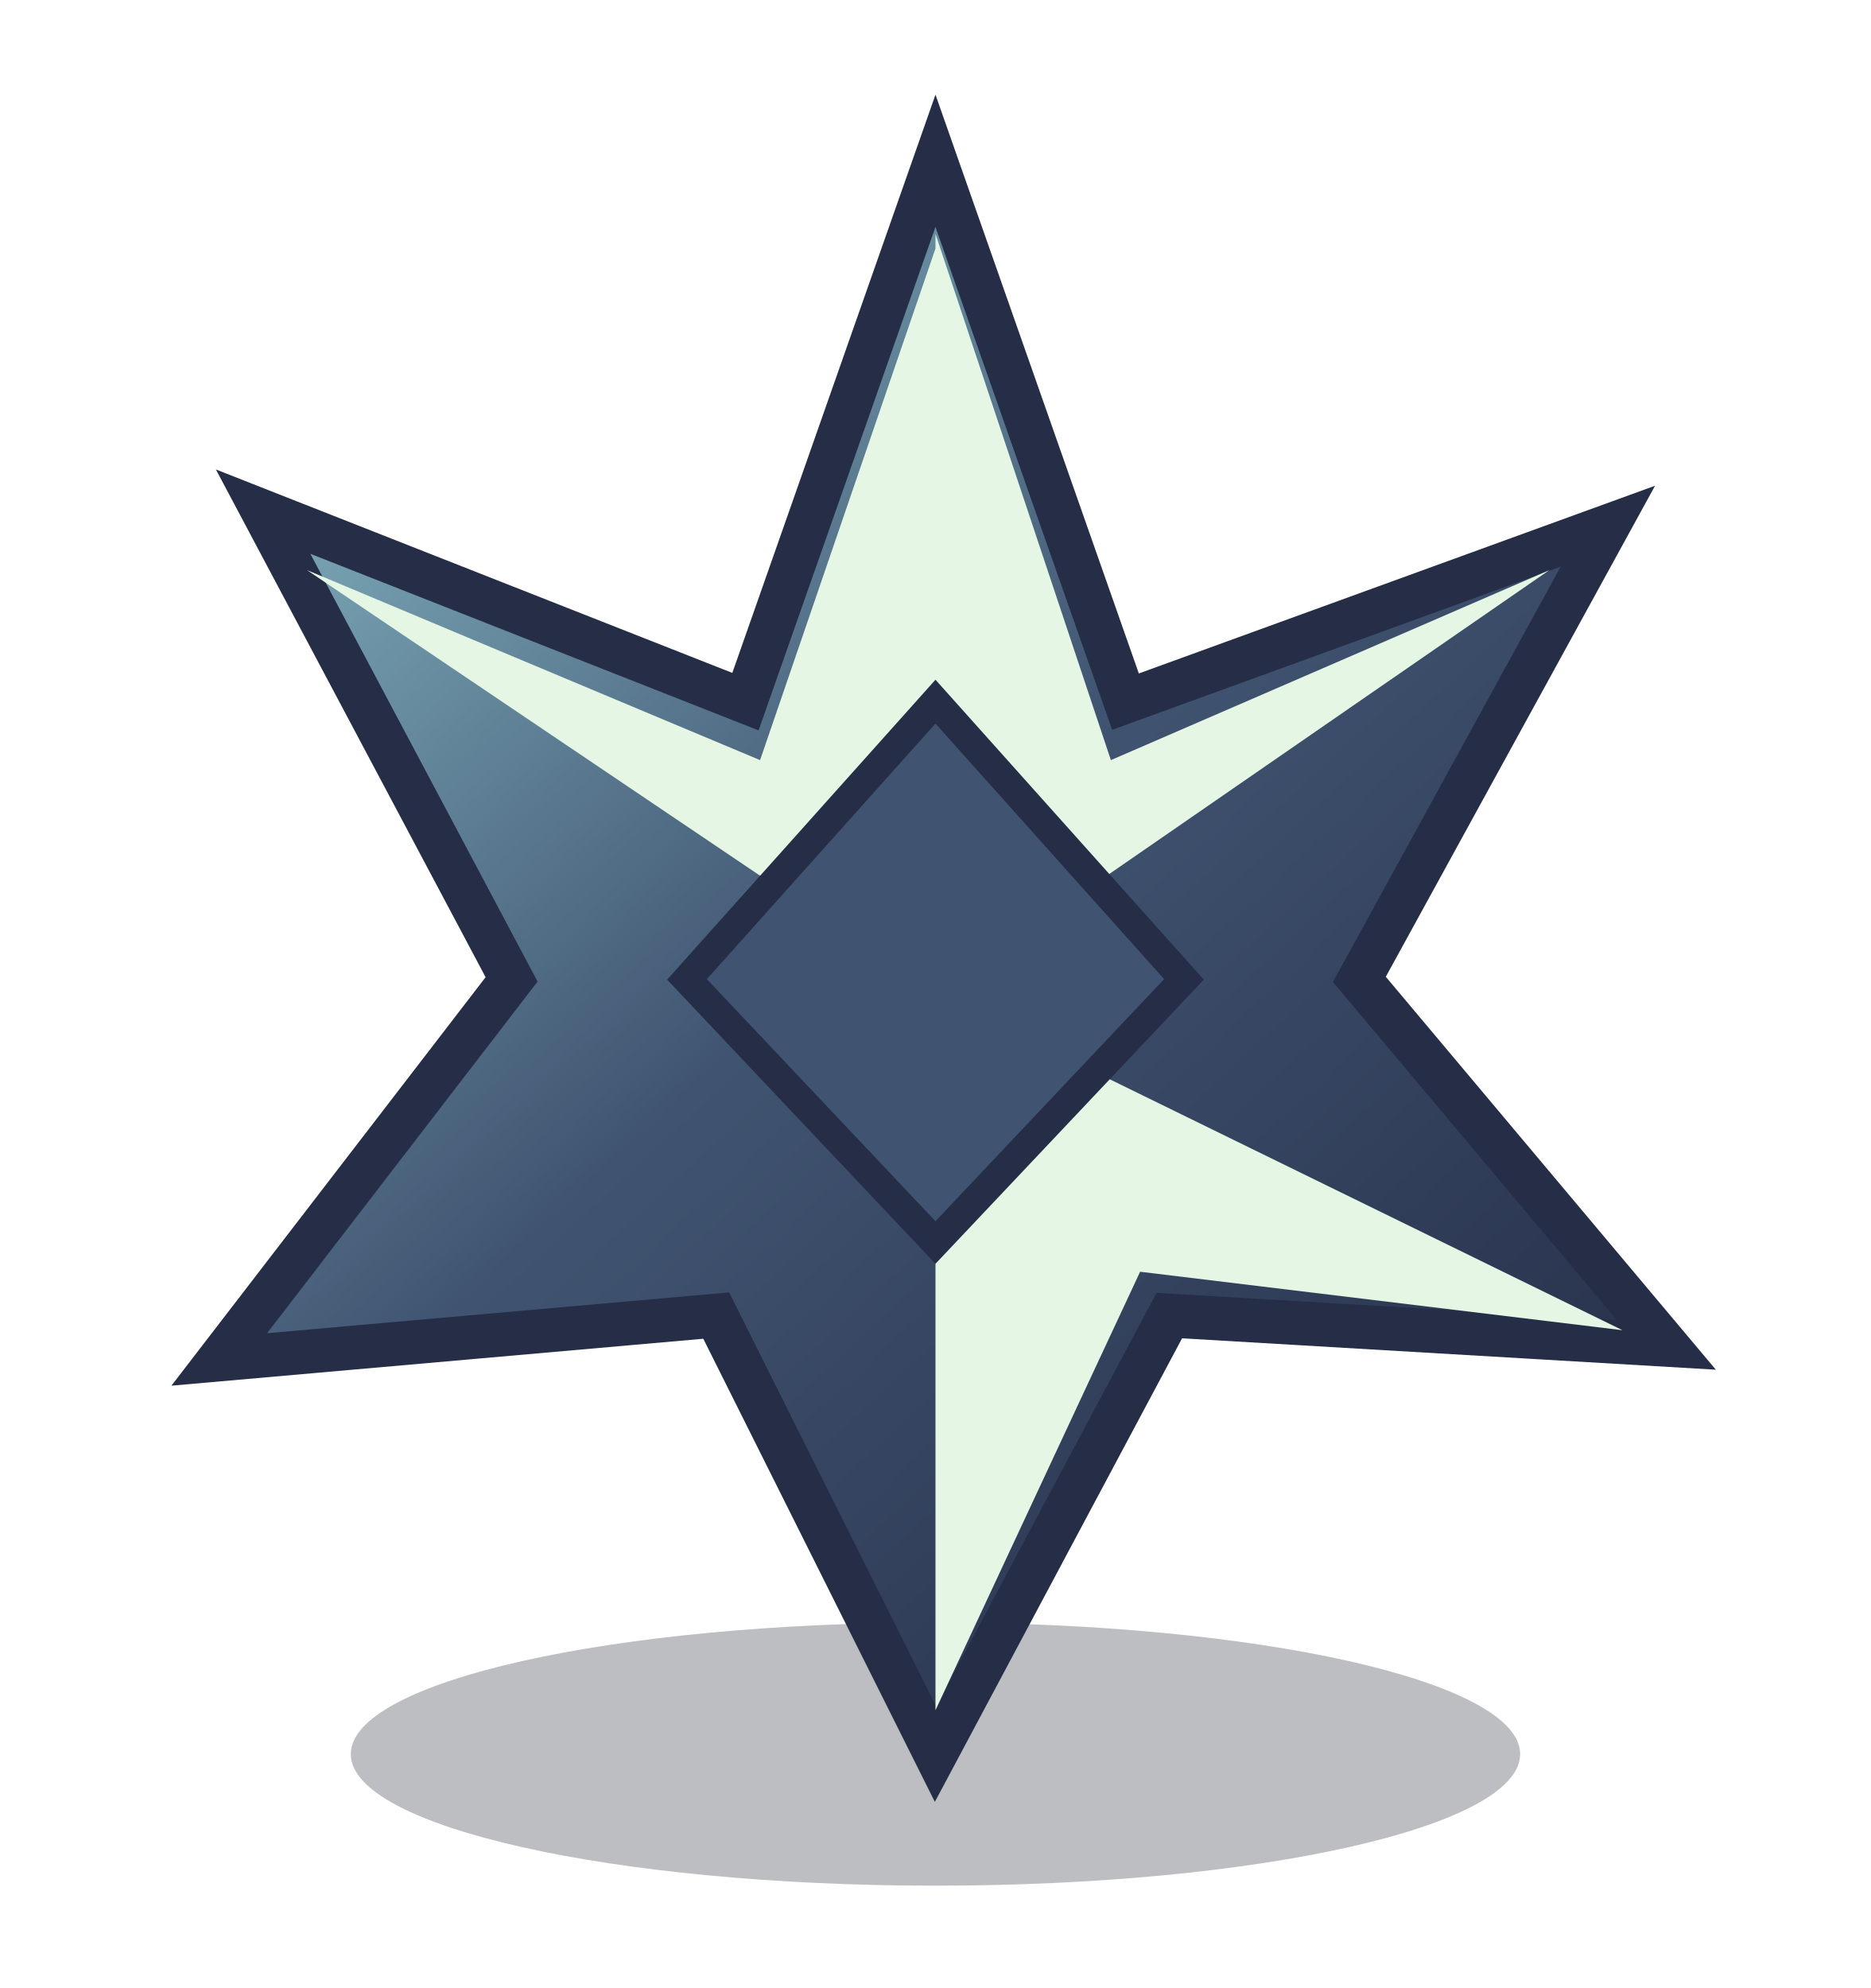
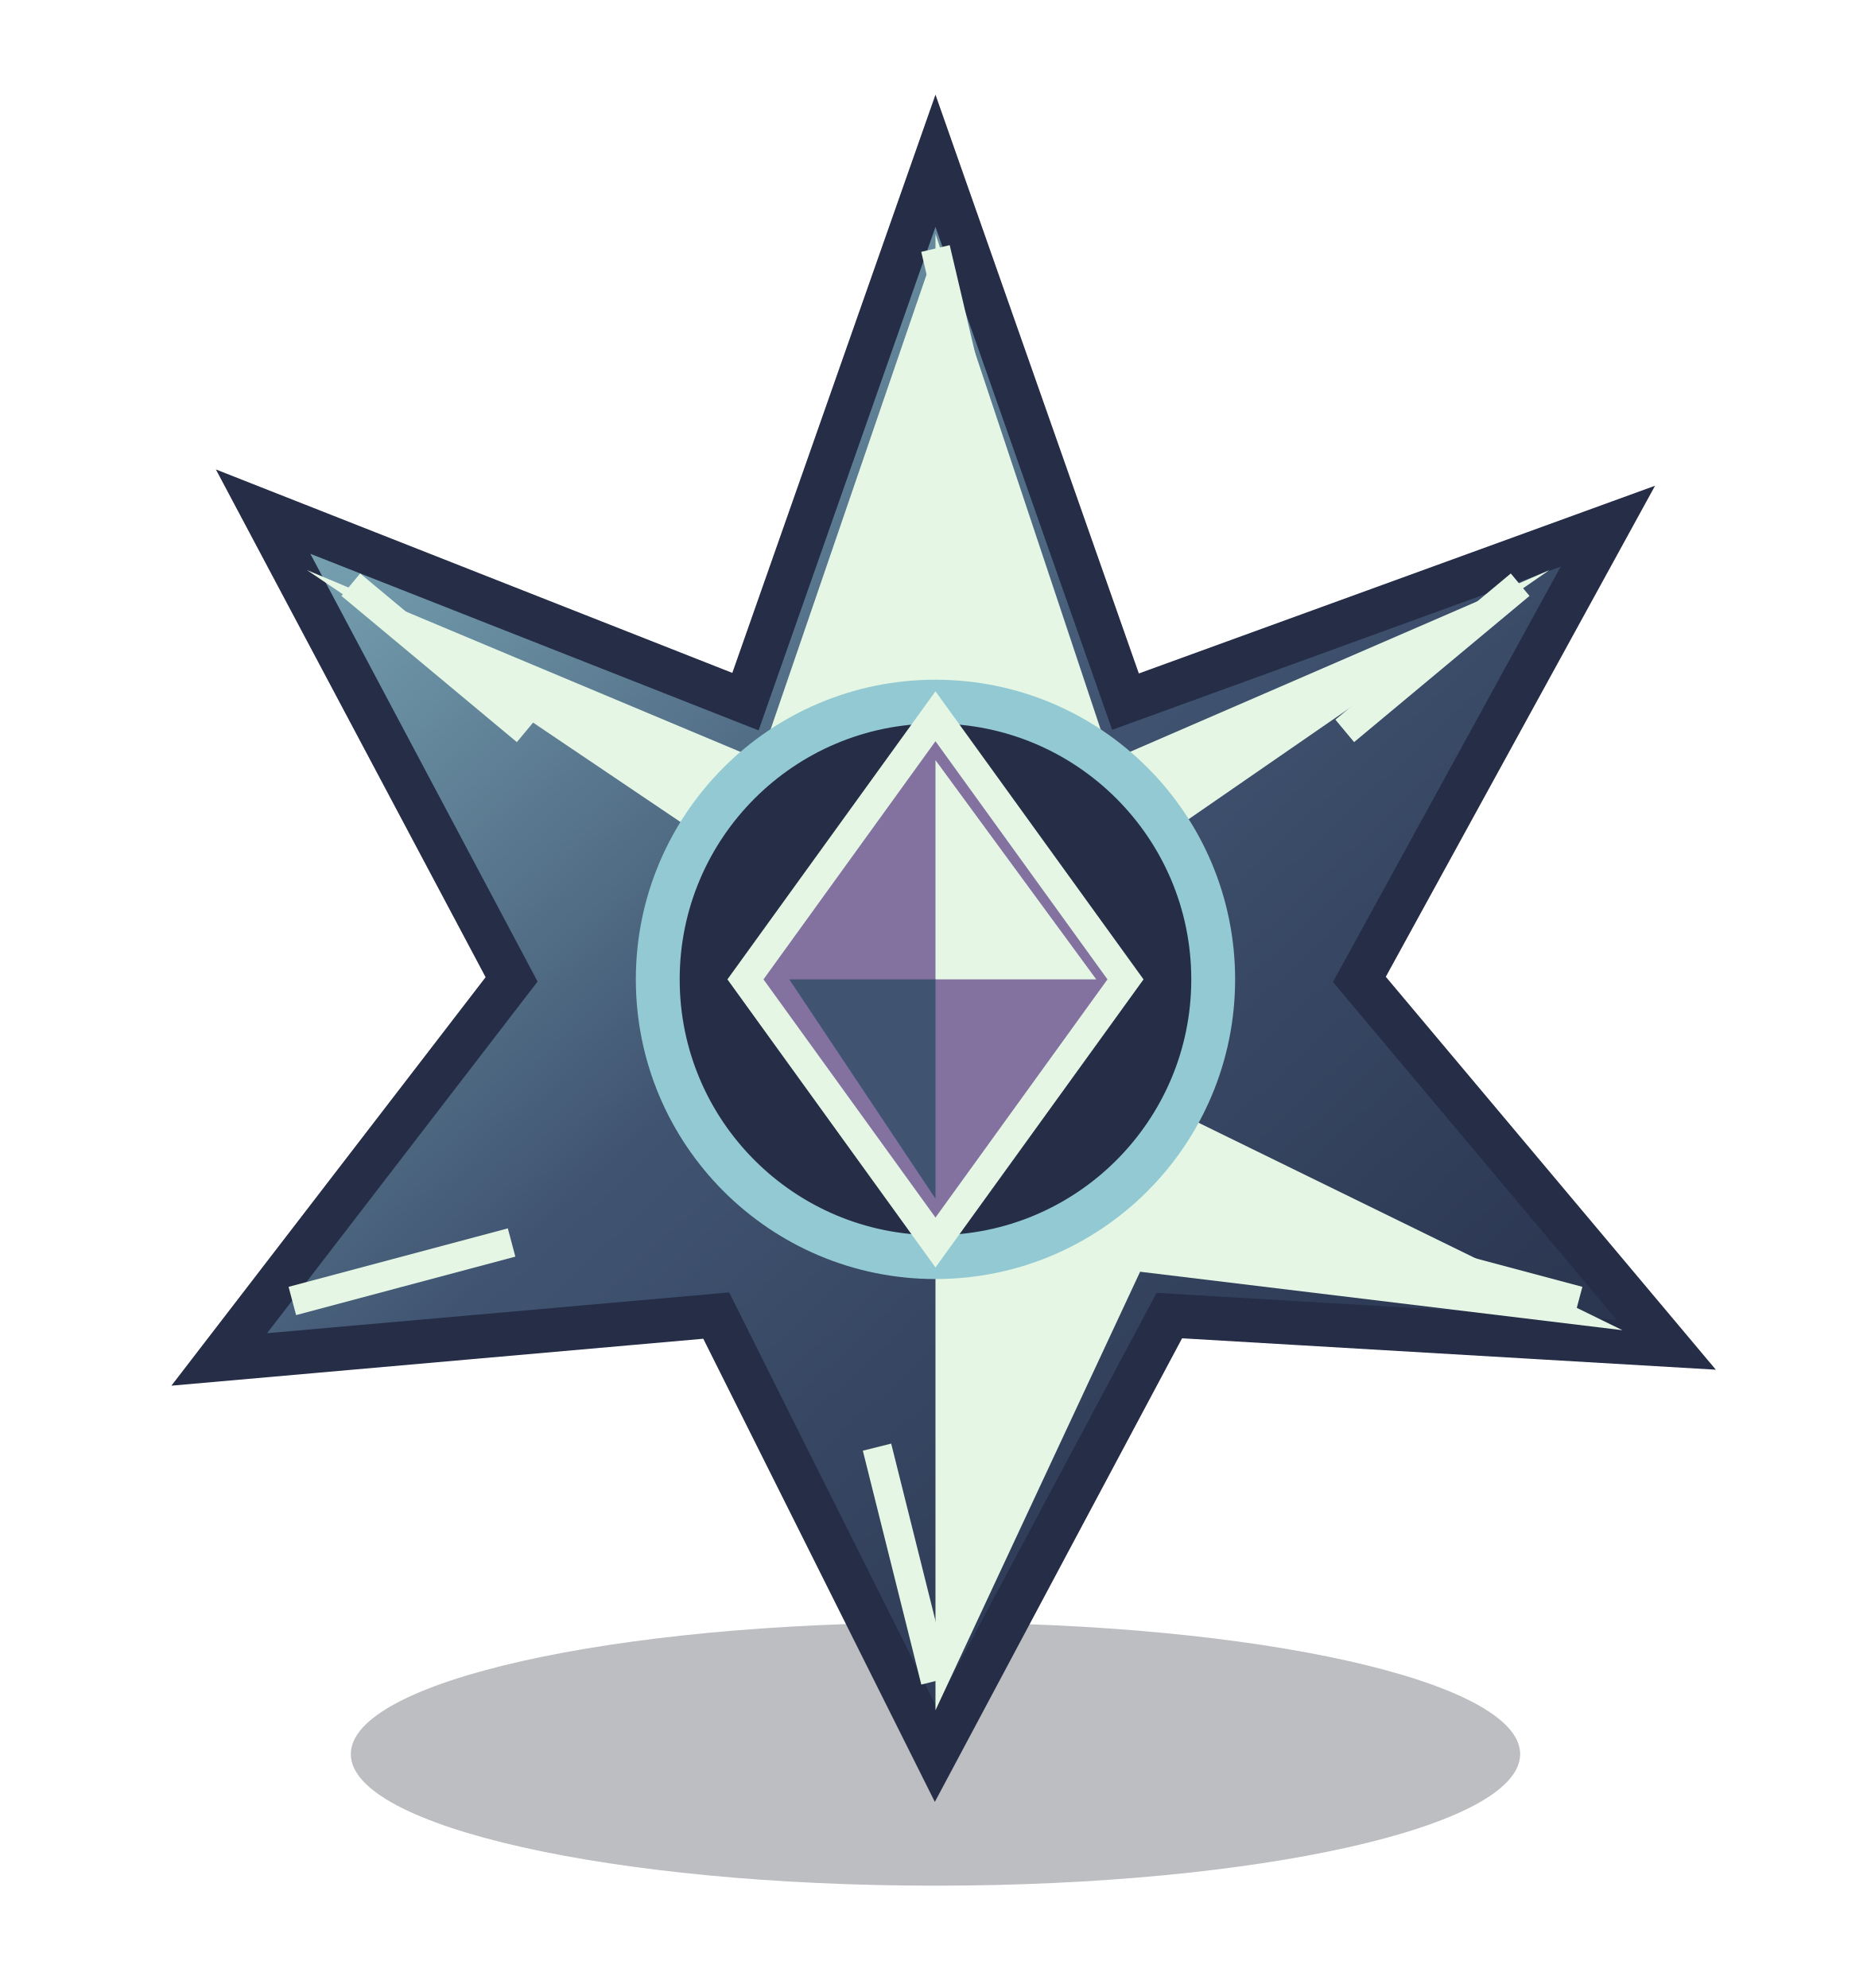
<svg xmlns="http://www.w3.org/2000/svg" viewBox="-64 -116 128 136">
  <defs>
    <linearGradient id="body" x1="0" y1="0" x2=".85" y2="1">
      <stop stop-color="#92c9d2" />
      <stop offset=".5" stop-color="#405471" />
      <stop offset="1" stop-color="#252d47" />
    </linearGradient>
  </defs>
  <ellipse cx="0" cy="4" rx="40" ry="9" fill="#101421" opacity=".28" />
  <path d="M0-105L13-68L46-80L29-49L50-24L16-26L0 4L-15-26L-49-23L-29-49L-46-81L-13-68Z" fill="url(#body)" stroke="#252d47" stroke-width="3" />
  <path d="M0-100L0-48L42-77L12-64ZM0-48L47-25L14-29L0 1ZM0-48L-43-77L-12-64L0-99Z" fill="#e5f6e4" />
  <path d="M0-68L17-49L0-31L-17-49Z" fill="#405471" stroke="#252d47" stroke-width="2" />
+   <circle cx="0" cy="-49" r="19" fill="#252d47" stroke="#92c9d2" stroke-width="3" />
+   <path d="M0-67L13-49L0-31L-13-49Z" fill="#83719f" stroke="#e5f6e4" stroke-width="2" />
+   <path d="M0-64L0-49L11-49Z" fill="#e5f6e4" />
+   <path d="M0-49L0-34L-10-49Z" fill="#405471" />
+   <path d="M0-99L4-82M40-76L28-66M44-27L29-31M0-1L-4-17M-44-27L-29-31M-40-76L-28-66" stroke="#e5f6e4" stroke-width="2" />
</svg>
